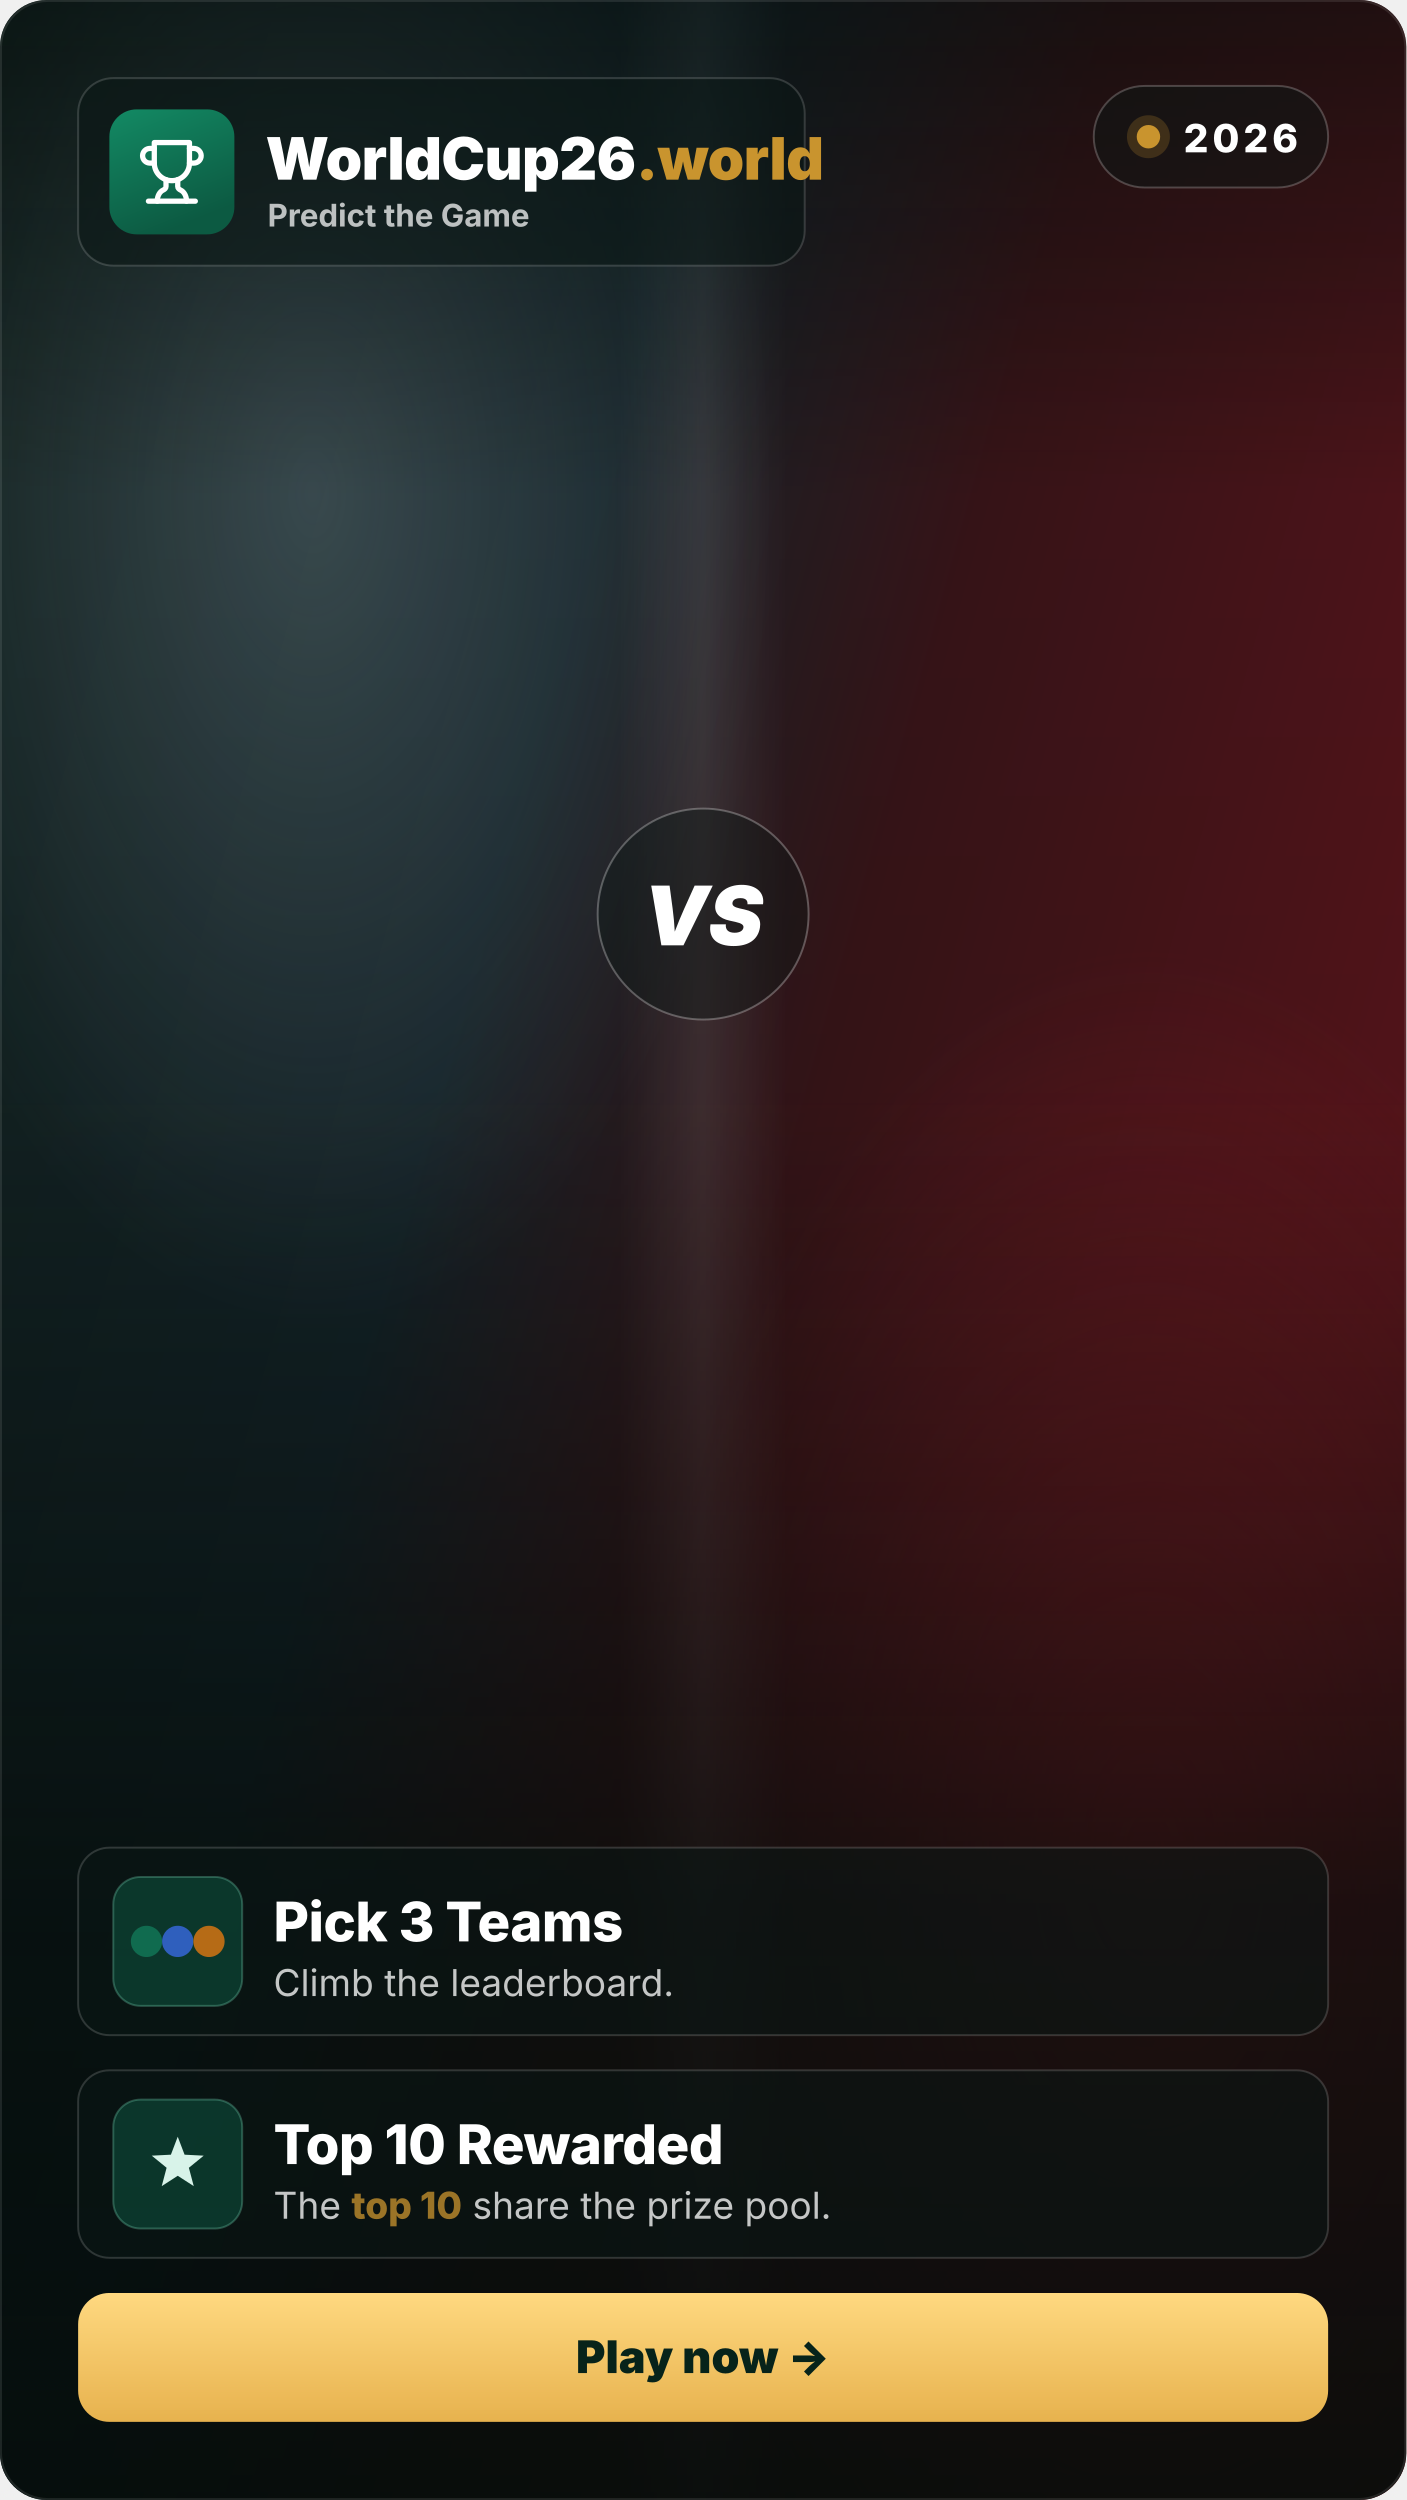
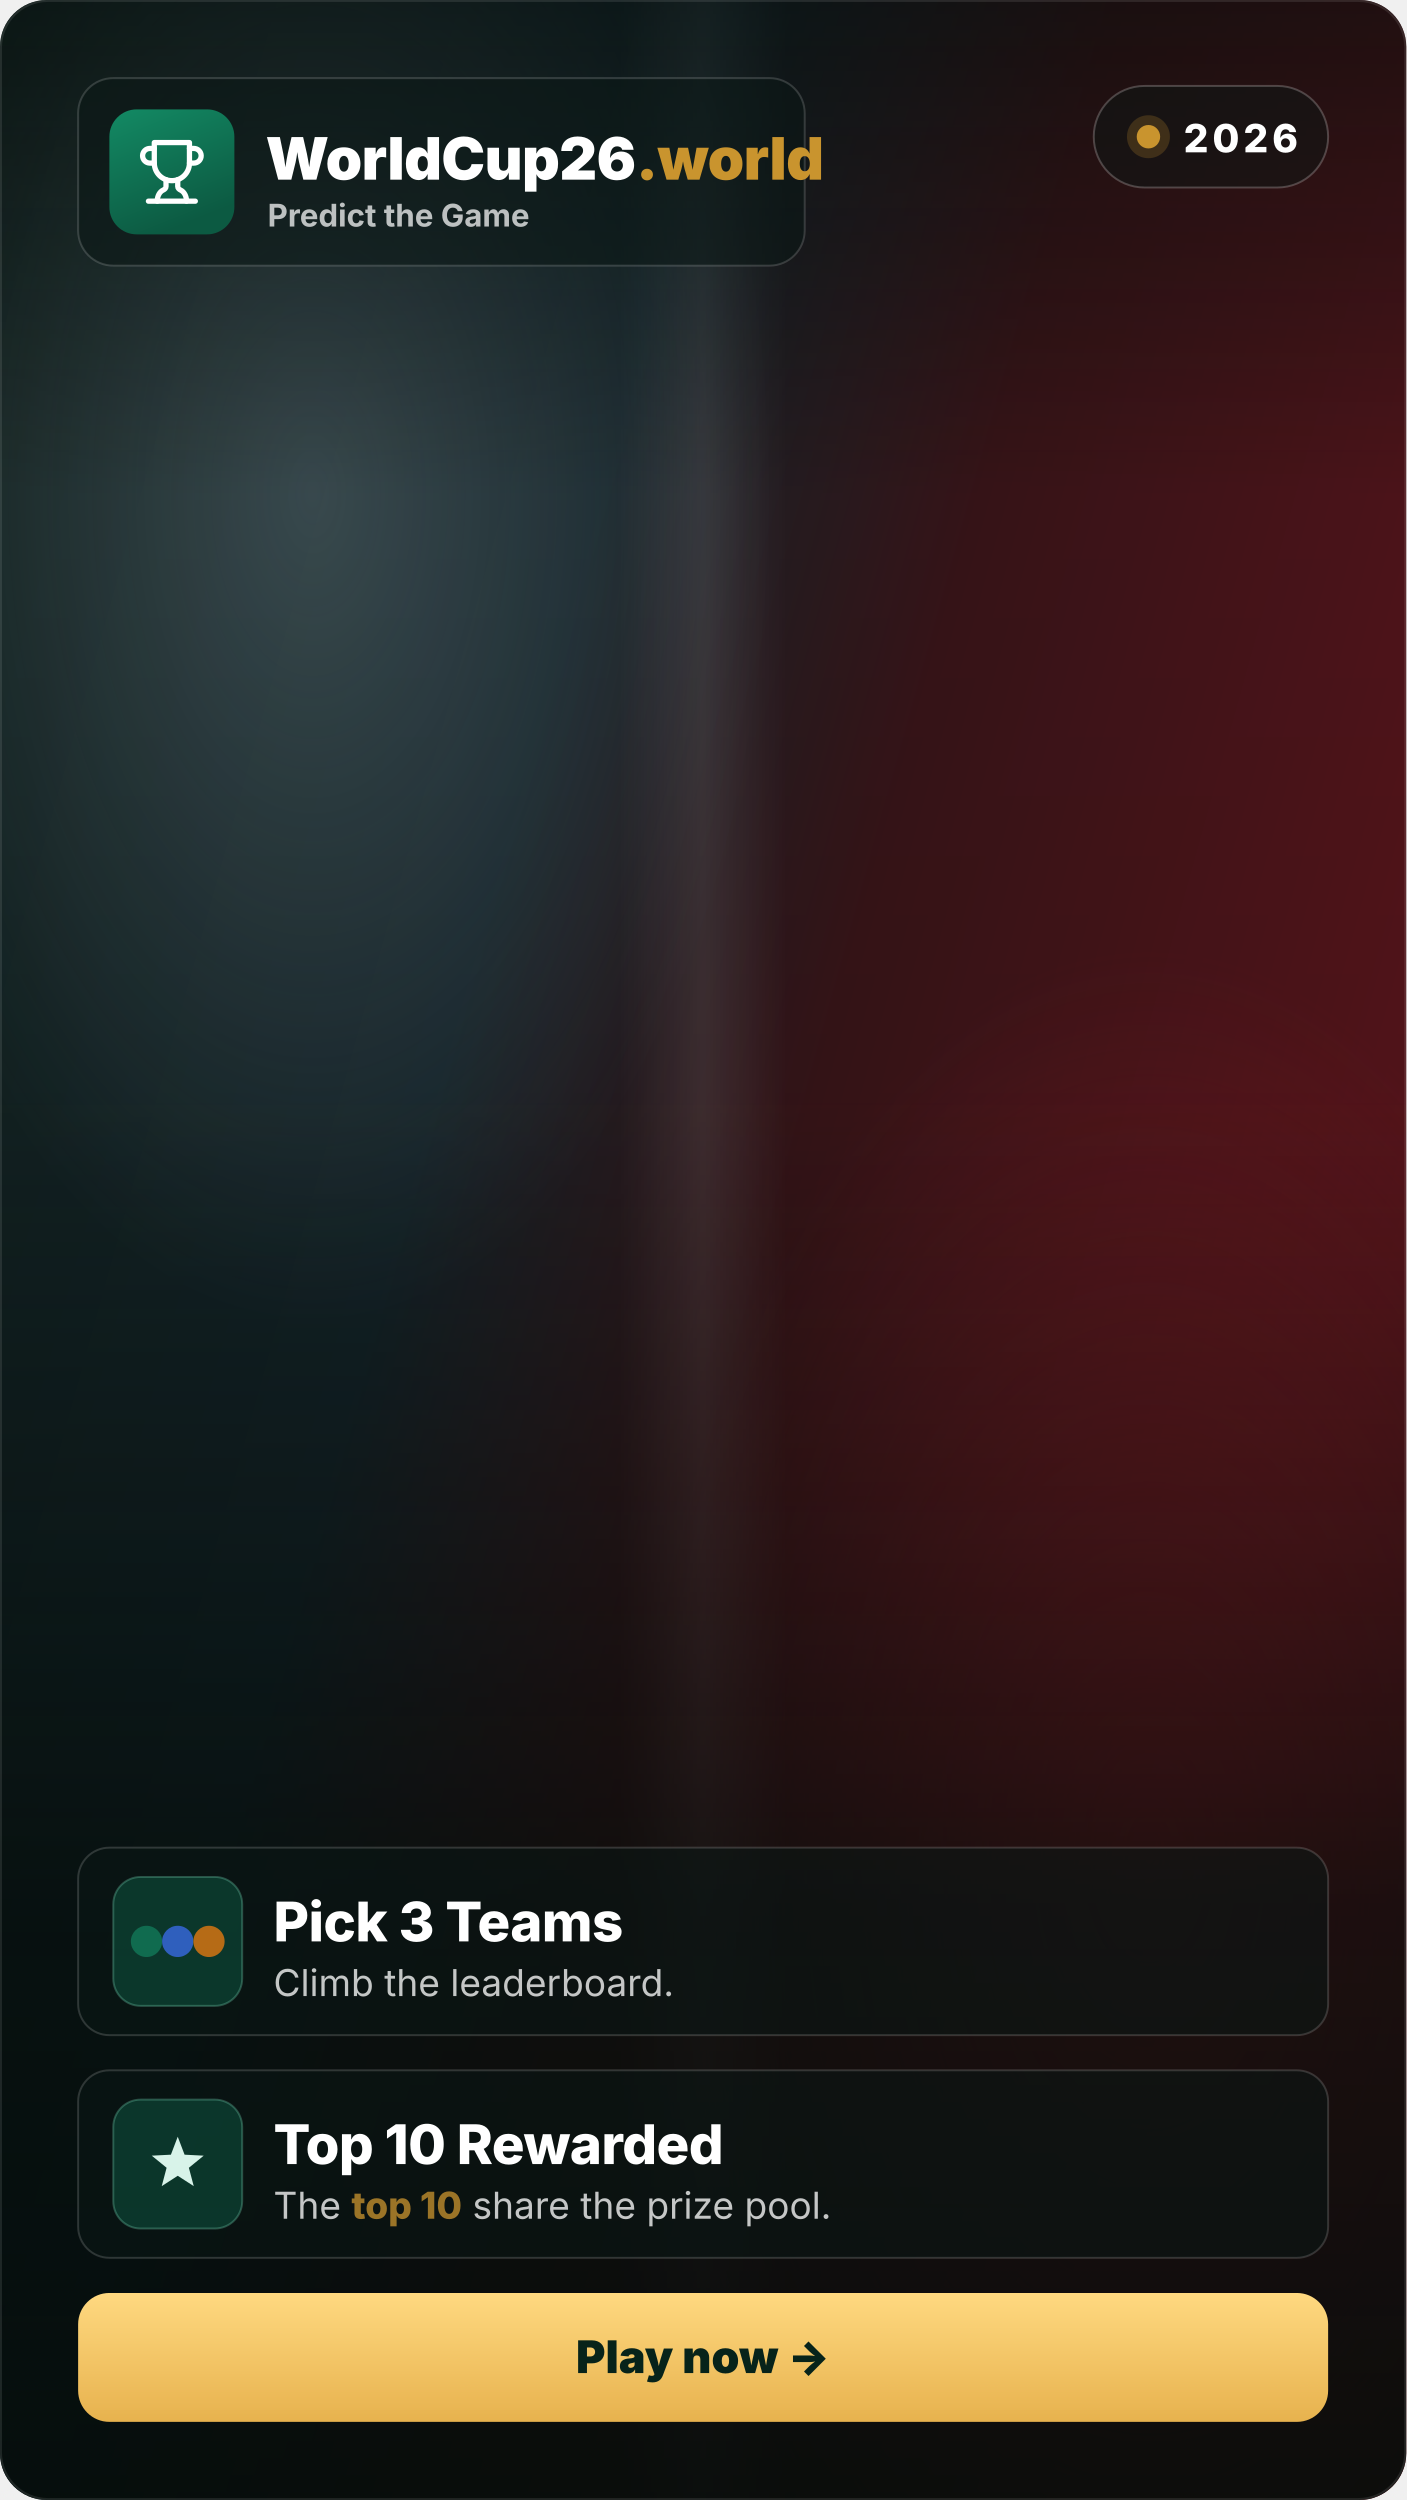
<svg xmlns="http://www.w3.org/2000/svg" width="720" height="1280" viewBox="0 0 720 1280" role="img" aria-label="WorldCup26.world hero poster preview — 9:16 portrait card with Pick 3 Teams and Top 10 Rewarded mini-cards">
  <defs>
    <linearGradient id="base" x1="0" y1="0" x2="1" y2="0.5">
      <stop offset="0" stop-color="#11201d" />
      <stop offset="0.42" stop-color="#15242a" />
      <stop offset="0.64" stop-color="#3a1418" />
      <stop offset="1" stop-color="#5d141b" />
    </linearGradient>
    <radialGradient id="glowL" cx="0.22" cy="0.20" r="0.6">
      <stop offset="0" stop-color="#96aab4" stop-opacity="0.32" />
      <stop offset="0.55" stop-color="#96aab4" stop-opacity="0" />
    </radialGradient>
    <radialGradient id="glowR" cx="0.82" cy="0.74" r="0.6">
      <stop offset="0" stop-color="#a8202a" stop-opacity="0.55" />
      <stop offset="0.6" stop-color="#a8202a" stop-opacity="0" />
    </radialGradient>
    <linearGradient id="seam" x1="0" y1="0" x2="1" y2="0">
      <stop offset="0.44" stop-color="#ffffff" stop-opacity="0" />
      <stop offset="0.50" stop-color="#ffffff" stop-opacity="0.10" />
      <stop offset="0.56" stop-color="#ffffff" stop-opacity="0" />
    </linearGradient>
    <linearGradient id="scrim" x1="0" y1="0" x2="0" y2="1">
      <stop offset="0" stop-color="#040c0a" stop-opacity="0.60" />
      <stop offset="0.20" stop-color="#040c0a" stop-opacity="0.08" />
      <stop offset="0.44" stop-color="#040c0a" stop-opacity="0.12" />
      <stop offset="0.76" stop-color="#040c0a" stop-opacity="0.78" />
      <stop offset="1" stop-color="#040c0a" stop-opacity="0.92" />
    </linearGradient>
    <linearGradient id="mark" x1="0" y1="0" x2="0.4" y2="1">
      <stop offset="0" stop-color="#138a64" />
      <stop offset="1" stop-color="#0c5a42" />
    </linearGradient>
    <linearGradient id="gold" x1="0" y1="0" x2="0" y2="1">
      <stop offset="0" stop-color="#ffd980" />
      <stop offset="1" stop-color="#e7b24e" />
    </linearGradient>
    <clipPath id="frame">
      <rect width="720" height="1280" rx="24" />
    </clipPath>
  </defs>
  <g clip-path="url(#frame)" font-family="Inter, system-ui, sans-serif">
    <rect width="720" height="1280" fill="url(#base)" />
    <rect width="720" height="1280" fill="url(#glowL)" />
    <rect width="720" height="1280" fill="url(#glowR)" />
    <rect width="720" height="1280" fill="url(#seam)" />
    <rect width="720" height="1280" fill="url(#scrim)" />
    <rect x="40" y="40" width="372" height="96" rx="18" fill="#0a1714" fill-opacity="0.55" stroke="#ffffff" stroke-opacity="0.16" />
    <rect x="56" y="56" width="64" height="64" rx="14" fill="url(#mark)" />
    <g transform="translate(70 70) scale(1.5)" fill="none" stroke="#ffffff" stroke-width="1.8" stroke-linecap="round" stroke-linejoin="round">
      <path d="M6 9H4.5a2.5 2.5 0 0 1 0-5H6" />
      <path d="M18 9h1.5a2.5 2.5 0 0 0 0-5H18" />
      <path d="M4 22h16" />
      <path d="M10 14.66V17c0 .55-.47.98-.97 1.21C7.85 18.75 7 20.24 7 22" />
      <path d="M14 14.66V17c0 .55.47.98.97 1.21C16.15 18.75 17 20.24 17 22" />
      <path d="M18 2H6v7a6 6 0 0 0 12 0V2Z" />
    </g>
    <text x="136" y="92" font-size="30" font-weight="850" letter-spacing="-0.3" fill="#ffffff">WorldCup26<tspan fill="#c9942e">.world</tspan>
    </text>
    <text x="137" y="116" font-size="16" font-weight="650" fill="#ffffff" fill-opacity="0.72">Predict the Game</text>
    <rect x="560" y="44" width="120" height="52" rx="26" fill="#0a1714" fill-opacity="0.45" stroke="#ffffff" stroke-opacity="0.22" />
    <circle cx="588" cy="70" r="11" fill="#c9942e" fill-opacity="0.22" />
    <circle cx="588" cy="70" r="6" fill="#c9942e" />
    <text x="606" y="78" font-size="20" font-weight="800" letter-spacing="2" fill="#ffffff">2026</text>
-     <circle cx="360" cy="468" r="54" fill="#0a1714" fill-opacity="0.40" stroke="#ffffff" stroke-opacity="0.28" />
-     <text x="360" y="484" font-size="42" font-weight="900" font-style="italic" text-anchor="middle" fill="#ffffff">VS</text>
    <rect x="40" y="946" width="640" height="96" rx="16" fill="#0a1714" fill-opacity="0.55" stroke="#ffffff" stroke-opacity="0.16" />
    <rect x="58" y="961" width="66" height="66" rx="14" fill="#138a64" fill-opacity="0.30" stroke="#78dcbc" stroke-opacity="0.30" />
    <circle cx="75" cy="994" r="8" fill="#106b4f" />
    <circle cx="91" cy="994" r="8" fill="#2f5fbd" />
    <circle cx="107" cy="994" r="8" fill="#b66b16" />
    <text x="140" y="994" font-size="28" font-weight="820" letter-spacing="-0.3" fill="#ffffff">Pick 3 Teams</text>
    <text x="140" y="1022" font-size="19" fill="#ffffff" fill-opacity="0.76">Climb the leaderboard.</text>
    <rect x="40" y="1060" width="640" height="96" rx="16" fill="#0a1714" fill-opacity="0.55" stroke="#ffffff" stroke-opacity="0.16" />
    <rect x="58" y="1075" width="66" height="66" rx="14" fill="#138a64" fill-opacity="0.30" stroke="#78dcbc" stroke-opacity="0.30" />
    <path d="M91 1094 L94.5 1103.2 L104.3 1103.7 L96.7 1109.9 L99.2 1119.3 L91 1114 L82.8 1119.3 L85.3 1109.9 L77.7 1103.7 L87.5 1103.2 Z" fill="#d8f3e9" />
    <text x="140" y="1108" font-size="28" font-weight="820" letter-spacing="-0.3" fill="#ffffff">Top 10 Rewarded</text>
    <text x="140" y="1136" font-size="19" fill="#ffffff" fill-opacity="0.76">The <tspan fill="#c9942e" font-weight="800">top 10</tspan> share the prize pool.</text>
    <rect x="40" y="1174" width="640" height="66" rx="16" fill="url(#gold)" />
    <text x="360" y="1215" font-size="23" font-weight="850" text-anchor="middle" fill="#07231a">Play now  →</text>
    <rect x="0.5" y="0.5" width="719" height="1279" rx="24" fill="none" stroke="#ffffff" stroke-opacity="0.10" />
  </g>
</svg>
